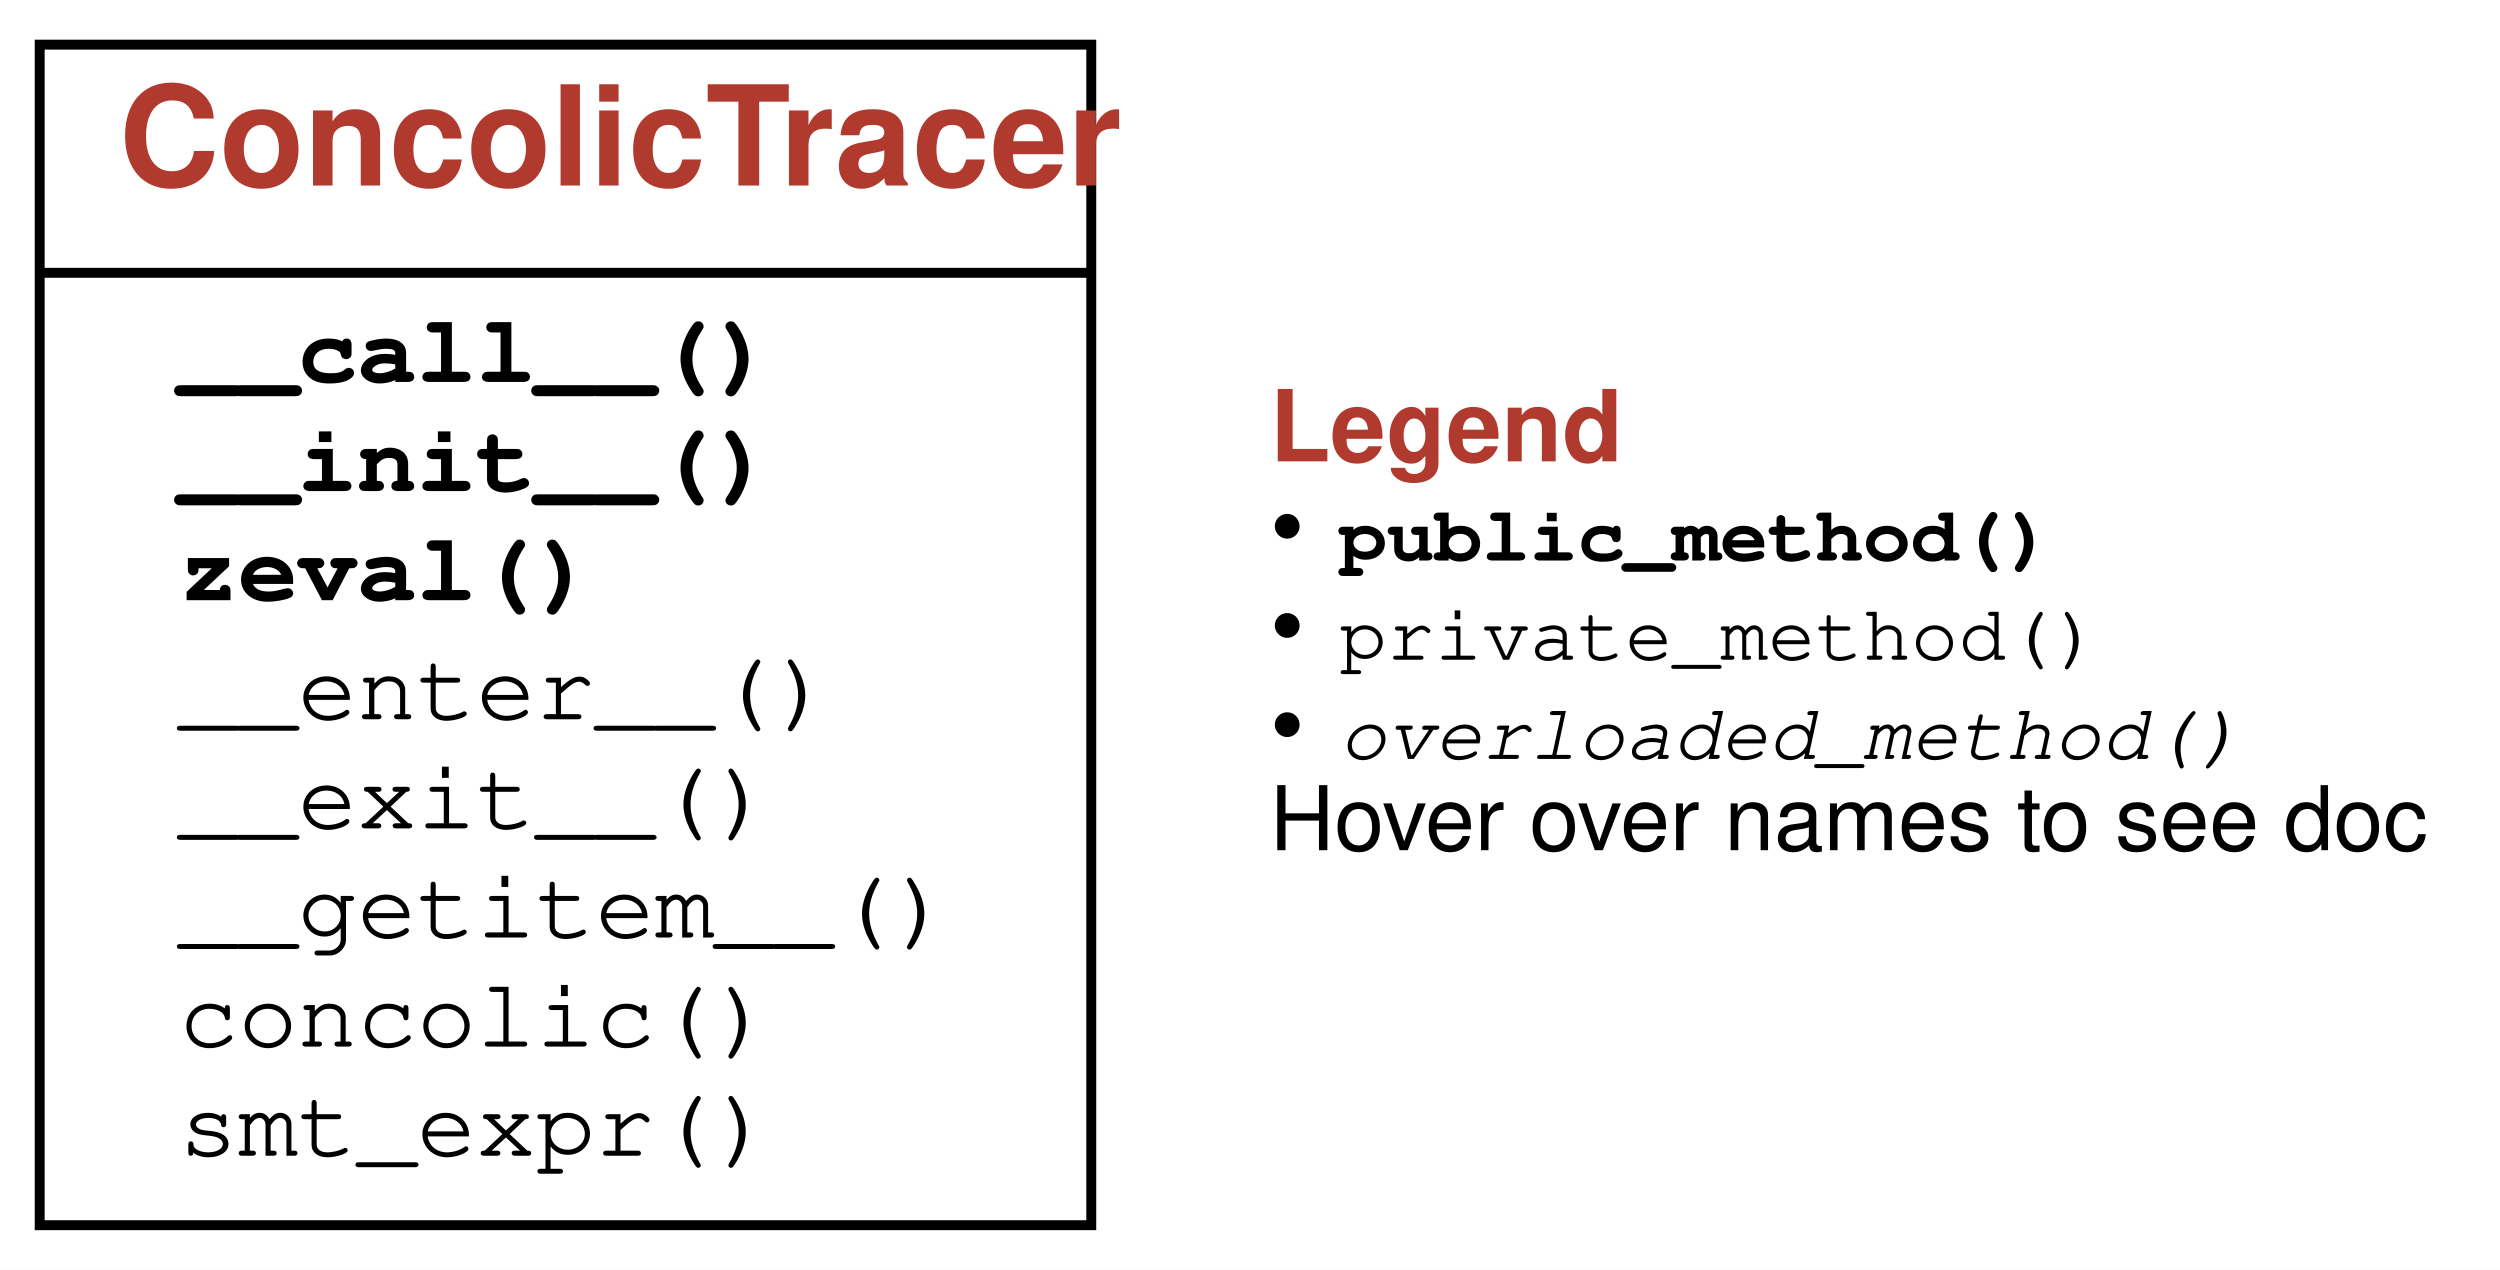
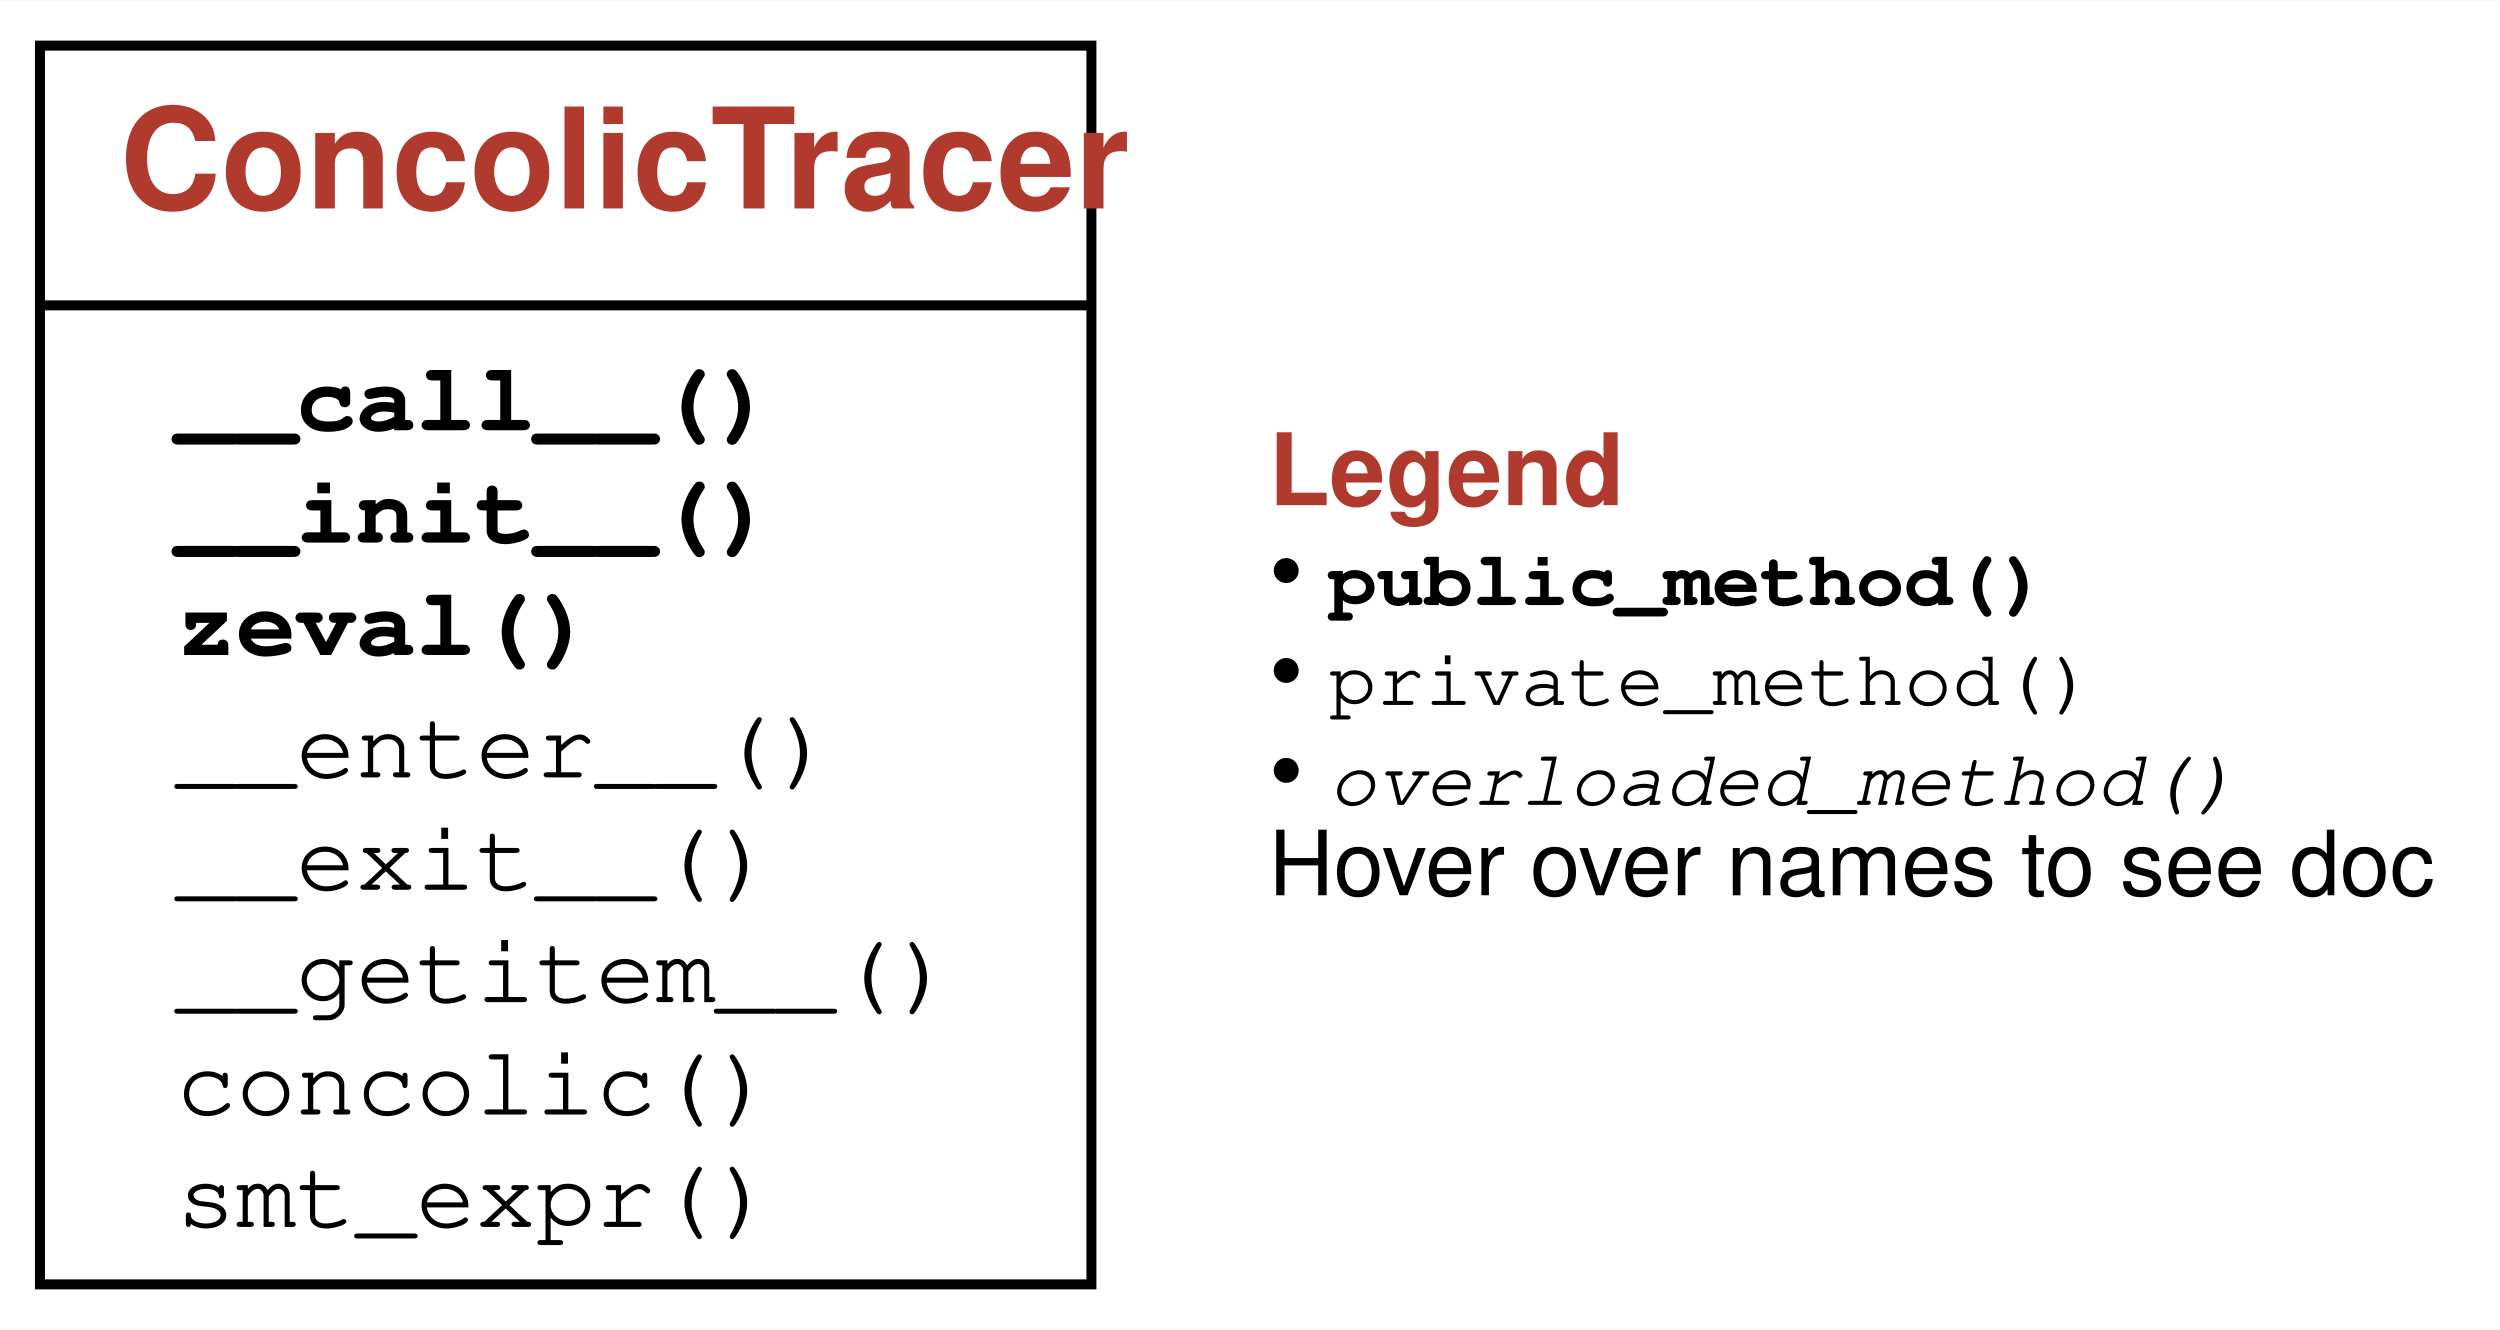
- <svg xmlns="http://www.w3.org/2000/svg" xmlns:xlink="http://www.w3.org/1999/xlink" width="252pt" height="128pt" viewBox="0.00 0.00 252.00 128.00">
-   <g id="graph0" class="graph" transform="scale(1 1) rotate(0) translate(4 124)">
+ <svg xmlns="http://www.w3.org/2000/svg" xmlns:xlink="http://www.w3.org/1999/xlink" width="250pt" height="133pt" viewBox="0.00 0.00 250.25 133.00">
+   <g id="graph0" class="graph" transform="scale(1 1) rotate(0) translate(4 129)">
    <g id="a_graph0">
      <a xlink:title="ConcolicTracer class hierarchy">
-         <polygon fill="white" stroke="none" points="-4,4 -4,-124 248,-124 248,4 -4,4" />
+         <polygon fill="white" stroke="none" points="-4,4 -4,-129 246.25,-129 246.25,4 -4,4" />
      </a>
    </g>
    <g id="node1" class="node">
      <g id="a_node1">
        <a xlink:href="#" xlink:title="class ConcolicTracer:&#10;Trace function execution, tracking variables and path conditions">
-           <polygon fill="none" stroke="black" points="0,-0.5 0,-119.5 106,-119.5 106,-0.5 0,-0.5" />
-           <text text-anchor="start" x="8" y="-105.3" font-family="Patua One, Helvetica, sans-serif" font-weight="bold" font-size="14.00" fill="#b03a2e">ConcolicTracer</text>
-           <polyline fill="none" stroke="black" points="0,-96.5 106,-96.5" />
+           <polygon fill="none" stroke="black" points="0,-0.5 0,-124.5 105.25,-124.5 105.25,-0.5 0,-0.5" />
+           <text text-anchor="start" x="8" y="-108.2" font-family="Patua One, Helvetica, sans-serif" font-weight="bold" font-size="14.00" fill="#b03a2e">ConcolicTracer</text>
+           <polyline fill="none" stroke="black" points="0,-98.5 105.25,-98.5" />
          <g id="a_node1_0">
            <a xlink:href="#" xlink:title="ConcolicTracer">
              <g id="a_node1_1">
                <a xlink:href="#" xlink:title="__call__(self, *args):&#10;Call self as a function.">
-                   <text text-anchor="start" x="14" y="-85.5" font-family="'Fira Mono', 'Source Code Pro', 'Courier', monospace" font-weight="bold" font-size="10.00">__call__()</text>
+                   <text text-anchor="start" x="13.62" y="-86" font-family="'Fira Mono', 'Source Code Pro', 'Courier', monospace" font-weight="bold" font-size="10.00">__call__()</text>
                </a>
              </g>
              <g id="a_node1_2">
                <a xlink:href="#" xlink:title="__init__(self, context=None):&#10;Constructor.">
-                   <text text-anchor="start" x="14" y="-74.5" font-family="'Fira Mono', 'Source Code Pro', 'Courier', monospace" font-weight="bold" font-size="10.00">__init__()</text>
+                   <text text-anchor="start" x="13.62" y="-74.75" font-family="'Fira Mono', 'Source Code Pro', 'Courier', monospace" font-weight="bold" font-size="10.00">__init__()</text>
                </a>
              </g>
              <g id="a_node1_3">
                <a xlink:href="#" xlink:title="zeval(self, predicates=None, *, python=False, log=False):&#10;Evaluate `predicates` in current context.&#10;- If `python` is set, use the z3 Python API; otherwise use z3 standalone.&#10;- If `log` is set, show input to z3.&#10;Return a pair (`result`, `solution`) where&#10;- `result` is either `'sat'` (satisfiable); then&#10;solution` is a mapping of variables to (value, type) pairs; or&#10;- `result` is not `'sat'`, indicating an error; then `solution` is `None`">
-                   <text text-anchor="start" x="14" y="-63.5" font-family="'Fira Mono', 'Source Code Pro', 'Courier', monospace" font-weight="bold" font-size="10.00">zeval()</text>
+                   <text text-anchor="start" x="13.62" y="-63.5" font-family="'Fira Mono', 'Source Code Pro', 'Courier', monospace" font-weight="bold" font-size="10.00">zeval()</text>
                </a>
              </g>
              <g id="a_node1_4">
                <a xlink:href="#" xlink:title="__enter__(self)">
-                   <text text-anchor="start" x="14" y="-51.5" font-family="'Fira Mono', 'Source Code Pro', 'Courier', monospace" font-size="10.00">__enter__()</text>
+                   <text text-anchor="start" x="13.62" y="-51.25" font-family="'Fira Mono', 'Source Code Pro', 'Courier', monospace" font-size="10.00">__enter__()</text>
                </a>
              </g>
              <g id="a_node1_5">
                <a xlink:href="#" xlink:title="__exit__(self, exc_type, exc_value, tb)">
-                   <text text-anchor="start" x="14" y="-40.5" font-family="'Fira Mono', 'Source Code Pro', 'Courier', monospace" font-size="10.00">__exit__()</text>
+                   <text text-anchor="start" x="13.62" y="-40" font-family="'Fira Mono', 'Source Code Pro', 'Courier', monospace" font-size="10.00">__exit__()</text>
                </a>
              </g>
              <g id="a_node1_6">
                <a xlink:href="#" xlink:title="__getitem__(self, fn)">
-                   <text text-anchor="start" x="14" y="-29.5" font-family="'Fira Mono', 'Source Code Pro', 'Courier', monospace" font-size="10.00">__getitem__()</text>
+                   <text text-anchor="start" x="13.62" y="-28.75" font-family="'Fira Mono', 'Source Code Pro', 'Courier', monospace" font-size="10.00">__getitem__()</text>
                </a>
              </g>
              <g id="a_node1_7">
                <a xlink:href="#" xlink:title="concolic(self, args)">
-                   <text text-anchor="start" x="14" y="-18.5" font-family="'Fira Mono', 'Source Code Pro', 'Courier', monospace" font-size="10.00">concolic()</text>
+                   <text text-anchor="start" x="13.62" y="-17.5" font-family="'Fira Mono', 'Source Code Pro', 'Courier', monospace" font-size="10.00">concolic()</text>
                </a>
              </g>
              <g id="a_node1_8">
                <a xlink:href="#" xlink:title="smt_expr(self, show_decl=False, simplify=False, path=[])">
-                   <text text-anchor="start" x="14" y="-7.5" font-family="'Fira Mono', 'Source Code Pro', 'Courier', monospace" font-size="10.00">smt_expr()</text>
+                   <text text-anchor="start" x="13.62" y="-6.25" font-family="'Fira Mono', 'Source Code Pro', 'Courier', monospace" font-size="10.00">smt_expr()</text>
                </a>
              </g>
            </a>
          </g>
        </a>
      </g>
    </g>
    <g id="node2" class="node">
-       <text text-anchor="start" x="124" y="-77.5" font-family="Patua One, Helvetica, sans-serif" font-weight="bold" font-size="10.00" fill="#b03a2e">Legend</text>
-       <text text-anchor="start" x="124" y="-67.5" font-family="Patua One, Helvetica, sans-serif" font-size="10.00">• </text>
-       <text text-anchor="start" x="131" y="-67.5" font-family="'Fira Mono', 'Source Code Pro', 'Courier', monospace" font-weight="bold" font-size="8.00">public_method()</text>
-       <text text-anchor="start" x="124" y="-57.5" font-family="Patua One, Helvetica, sans-serif" font-size="10.00">• </text>
-       <text text-anchor="start" x="131" y="-57.5" font-family="'Fira Mono', 'Source Code Pro', 'Courier', monospace" font-size="8.00">private_method()</text>
-       <text text-anchor="start" x="124" y="-47.5" font-family="Patua One, Helvetica, sans-serif" font-size="10.00">• </text>
-       <text text-anchor="start" x="131" y="-47.5" font-family="'Fira Mono', 'Source Code Pro', 'Courier', monospace" font-style="italic" font-size="8.00">overloaded_method()</text>
-       <text text-anchor="start" x="124" y="-38.3" font-family="Helvetica,sans-Serif" font-size="9.00">Hover over names to see doc</text>
+       <text text-anchor="start" x="123" y="-78.5" font-family="Patua One, Helvetica, sans-serif" font-weight="bold" font-size="10.00" fill="#b03a2e">Legend</text>
+       <text text-anchor="start" x="123" y="-68.5" font-family="Patua One, Helvetica, sans-serif" font-size="10.00">• </text>
+       <text text-anchor="start" x="129" y="-68.5" font-family="'Fira Mono', 'Source Code Pro', 'Courier', monospace" font-weight="bold" font-size="8.00">public_method()</text>
+       <text text-anchor="start" x="123" y="-58.5" font-family="Patua One, Helvetica, sans-serif" font-size="10.00">• </text>
+       <text text-anchor="start" x="129" y="-58.5" font-family="'Fira Mono', 'Source Code Pro', 'Courier', monospace" font-size="8.00">private_method()</text>
+       <text text-anchor="start" x="123" y="-48.5" font-family="Patua One, Helvetica, sans-serif" font-size="10.00">• </text>
+       <text text-anchor="start" x="129" y="-48.5" font-family="'Fira Mono', 'Source Code Pro', 'Courier', monospace" font-style="italic" font-size="8.00">overloaded_method()</text>
+       <text text-anchor="start" x="123" y="-39.45" font-family="Helvetica,sans-Serif" font-size="9.00">Hover over names to see doc</text>
    </g>
  </g>
</svg>
